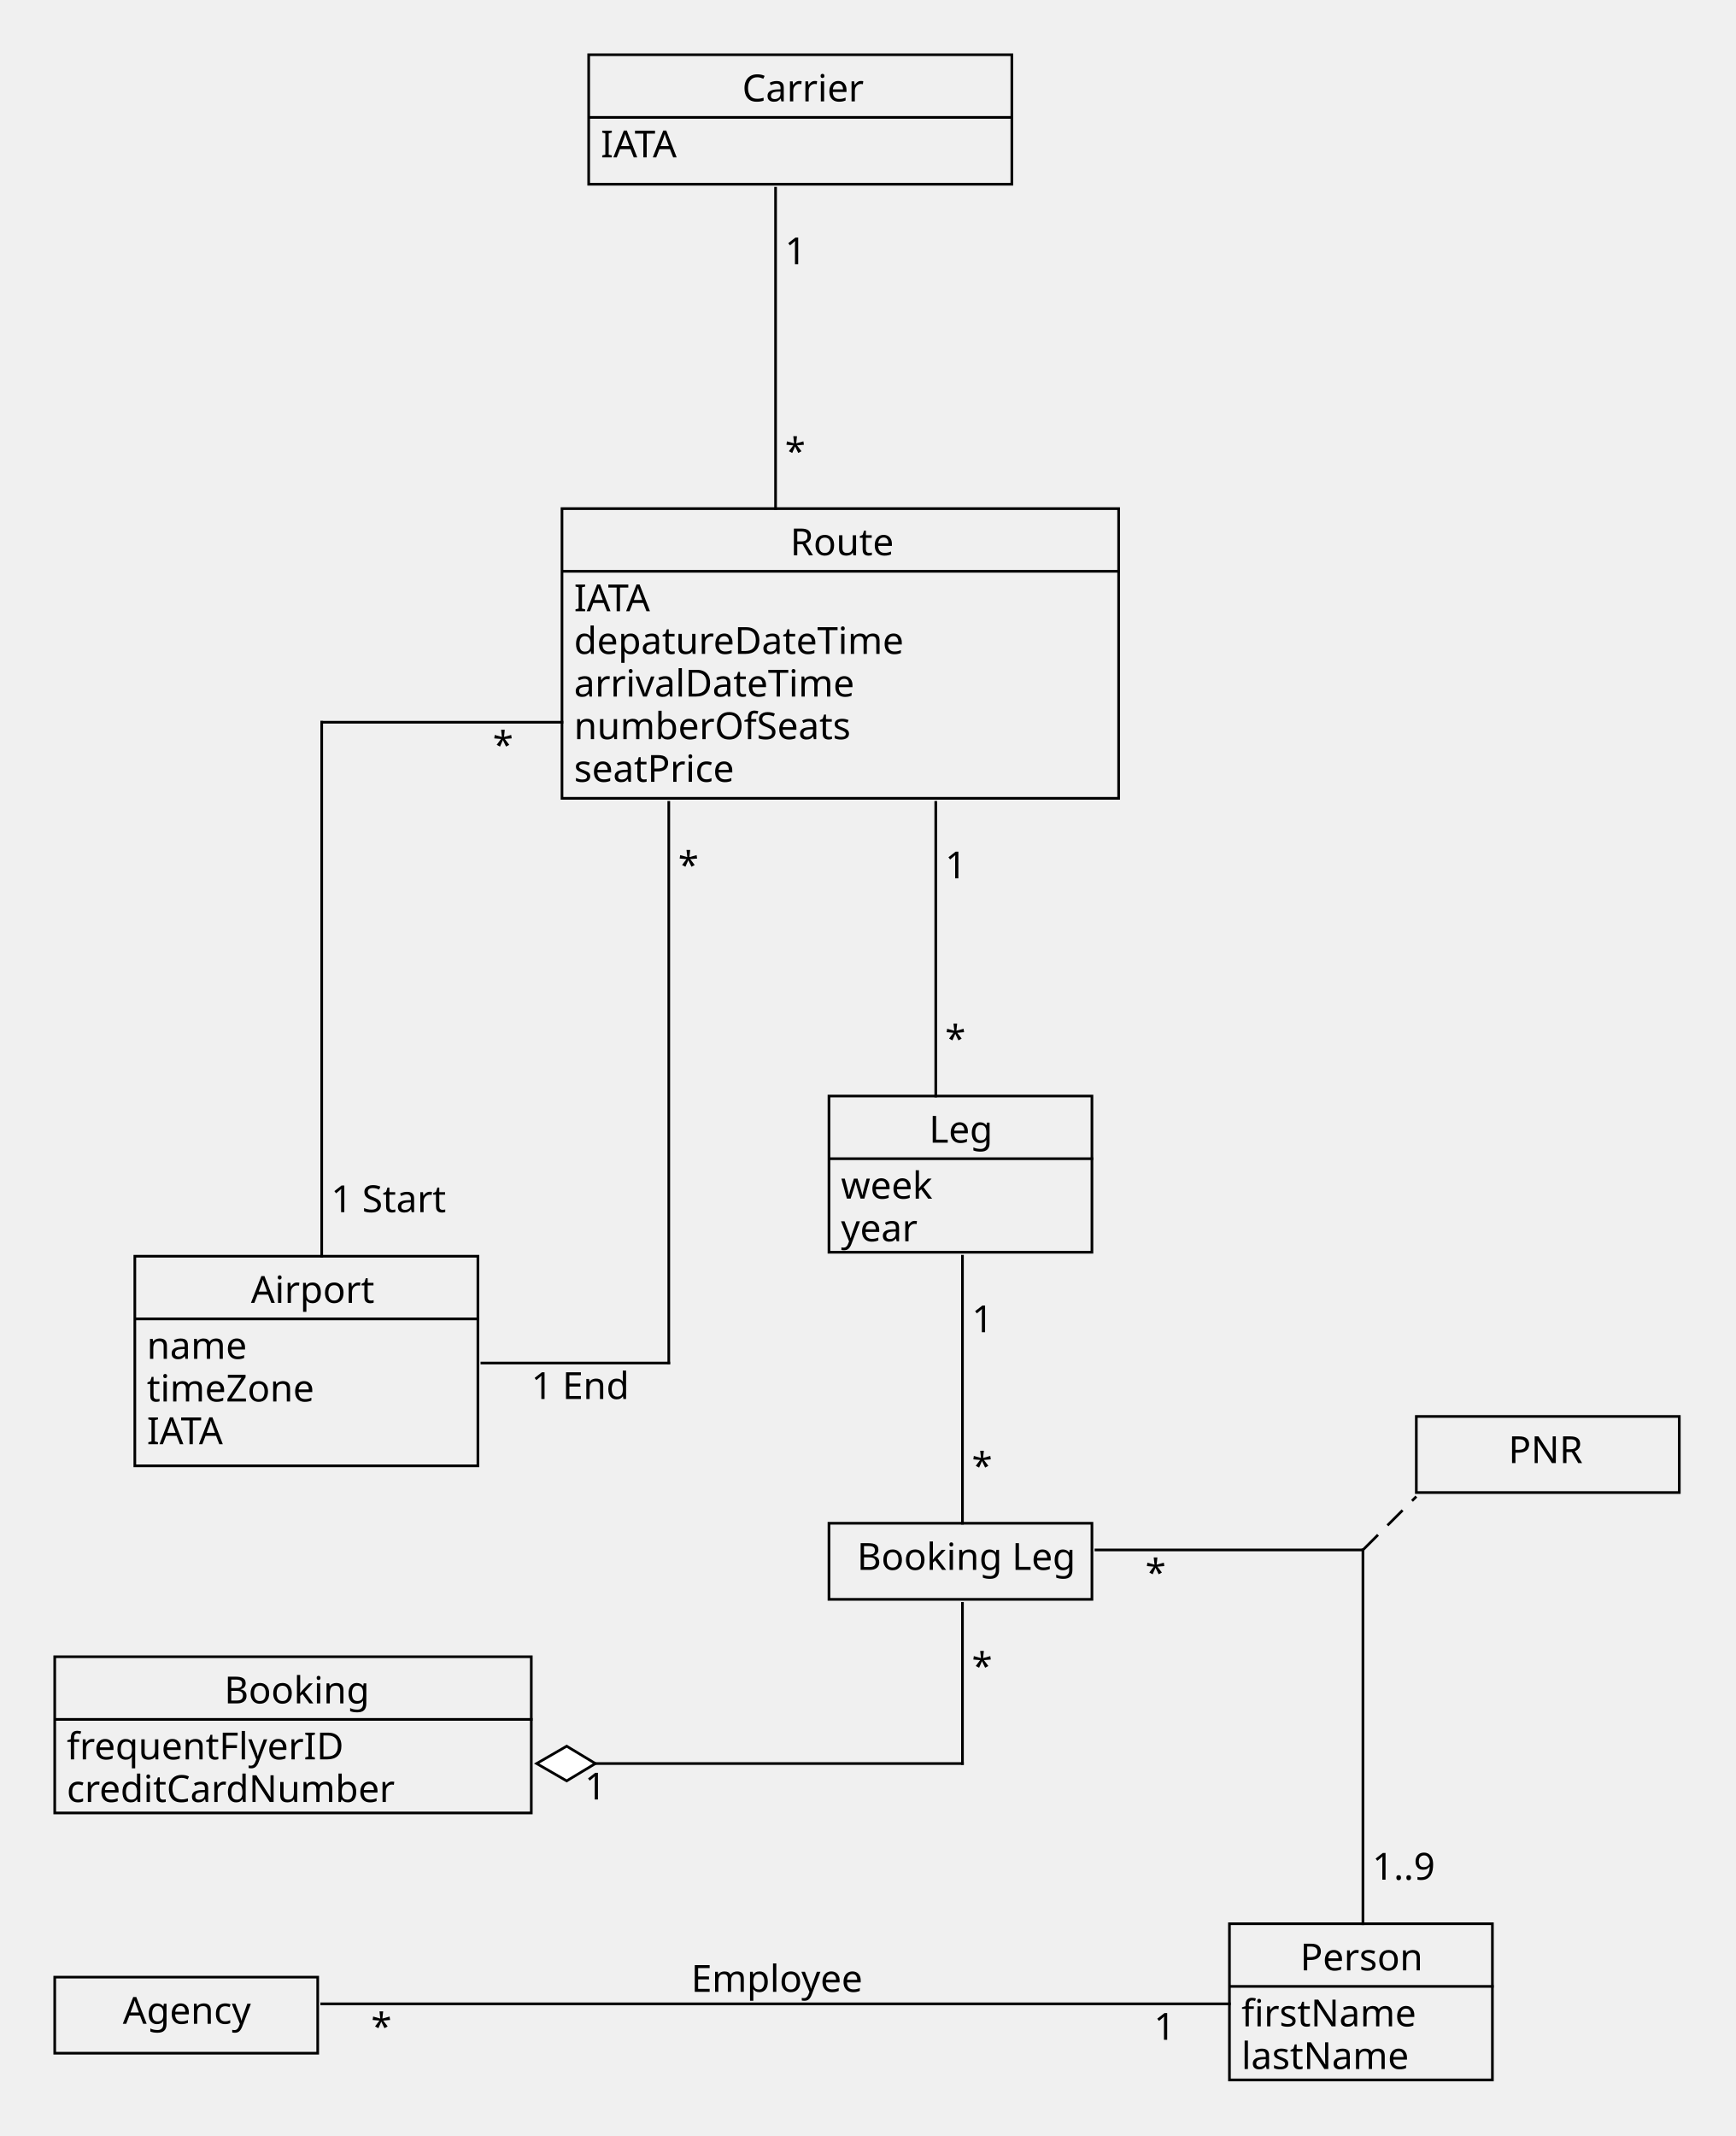
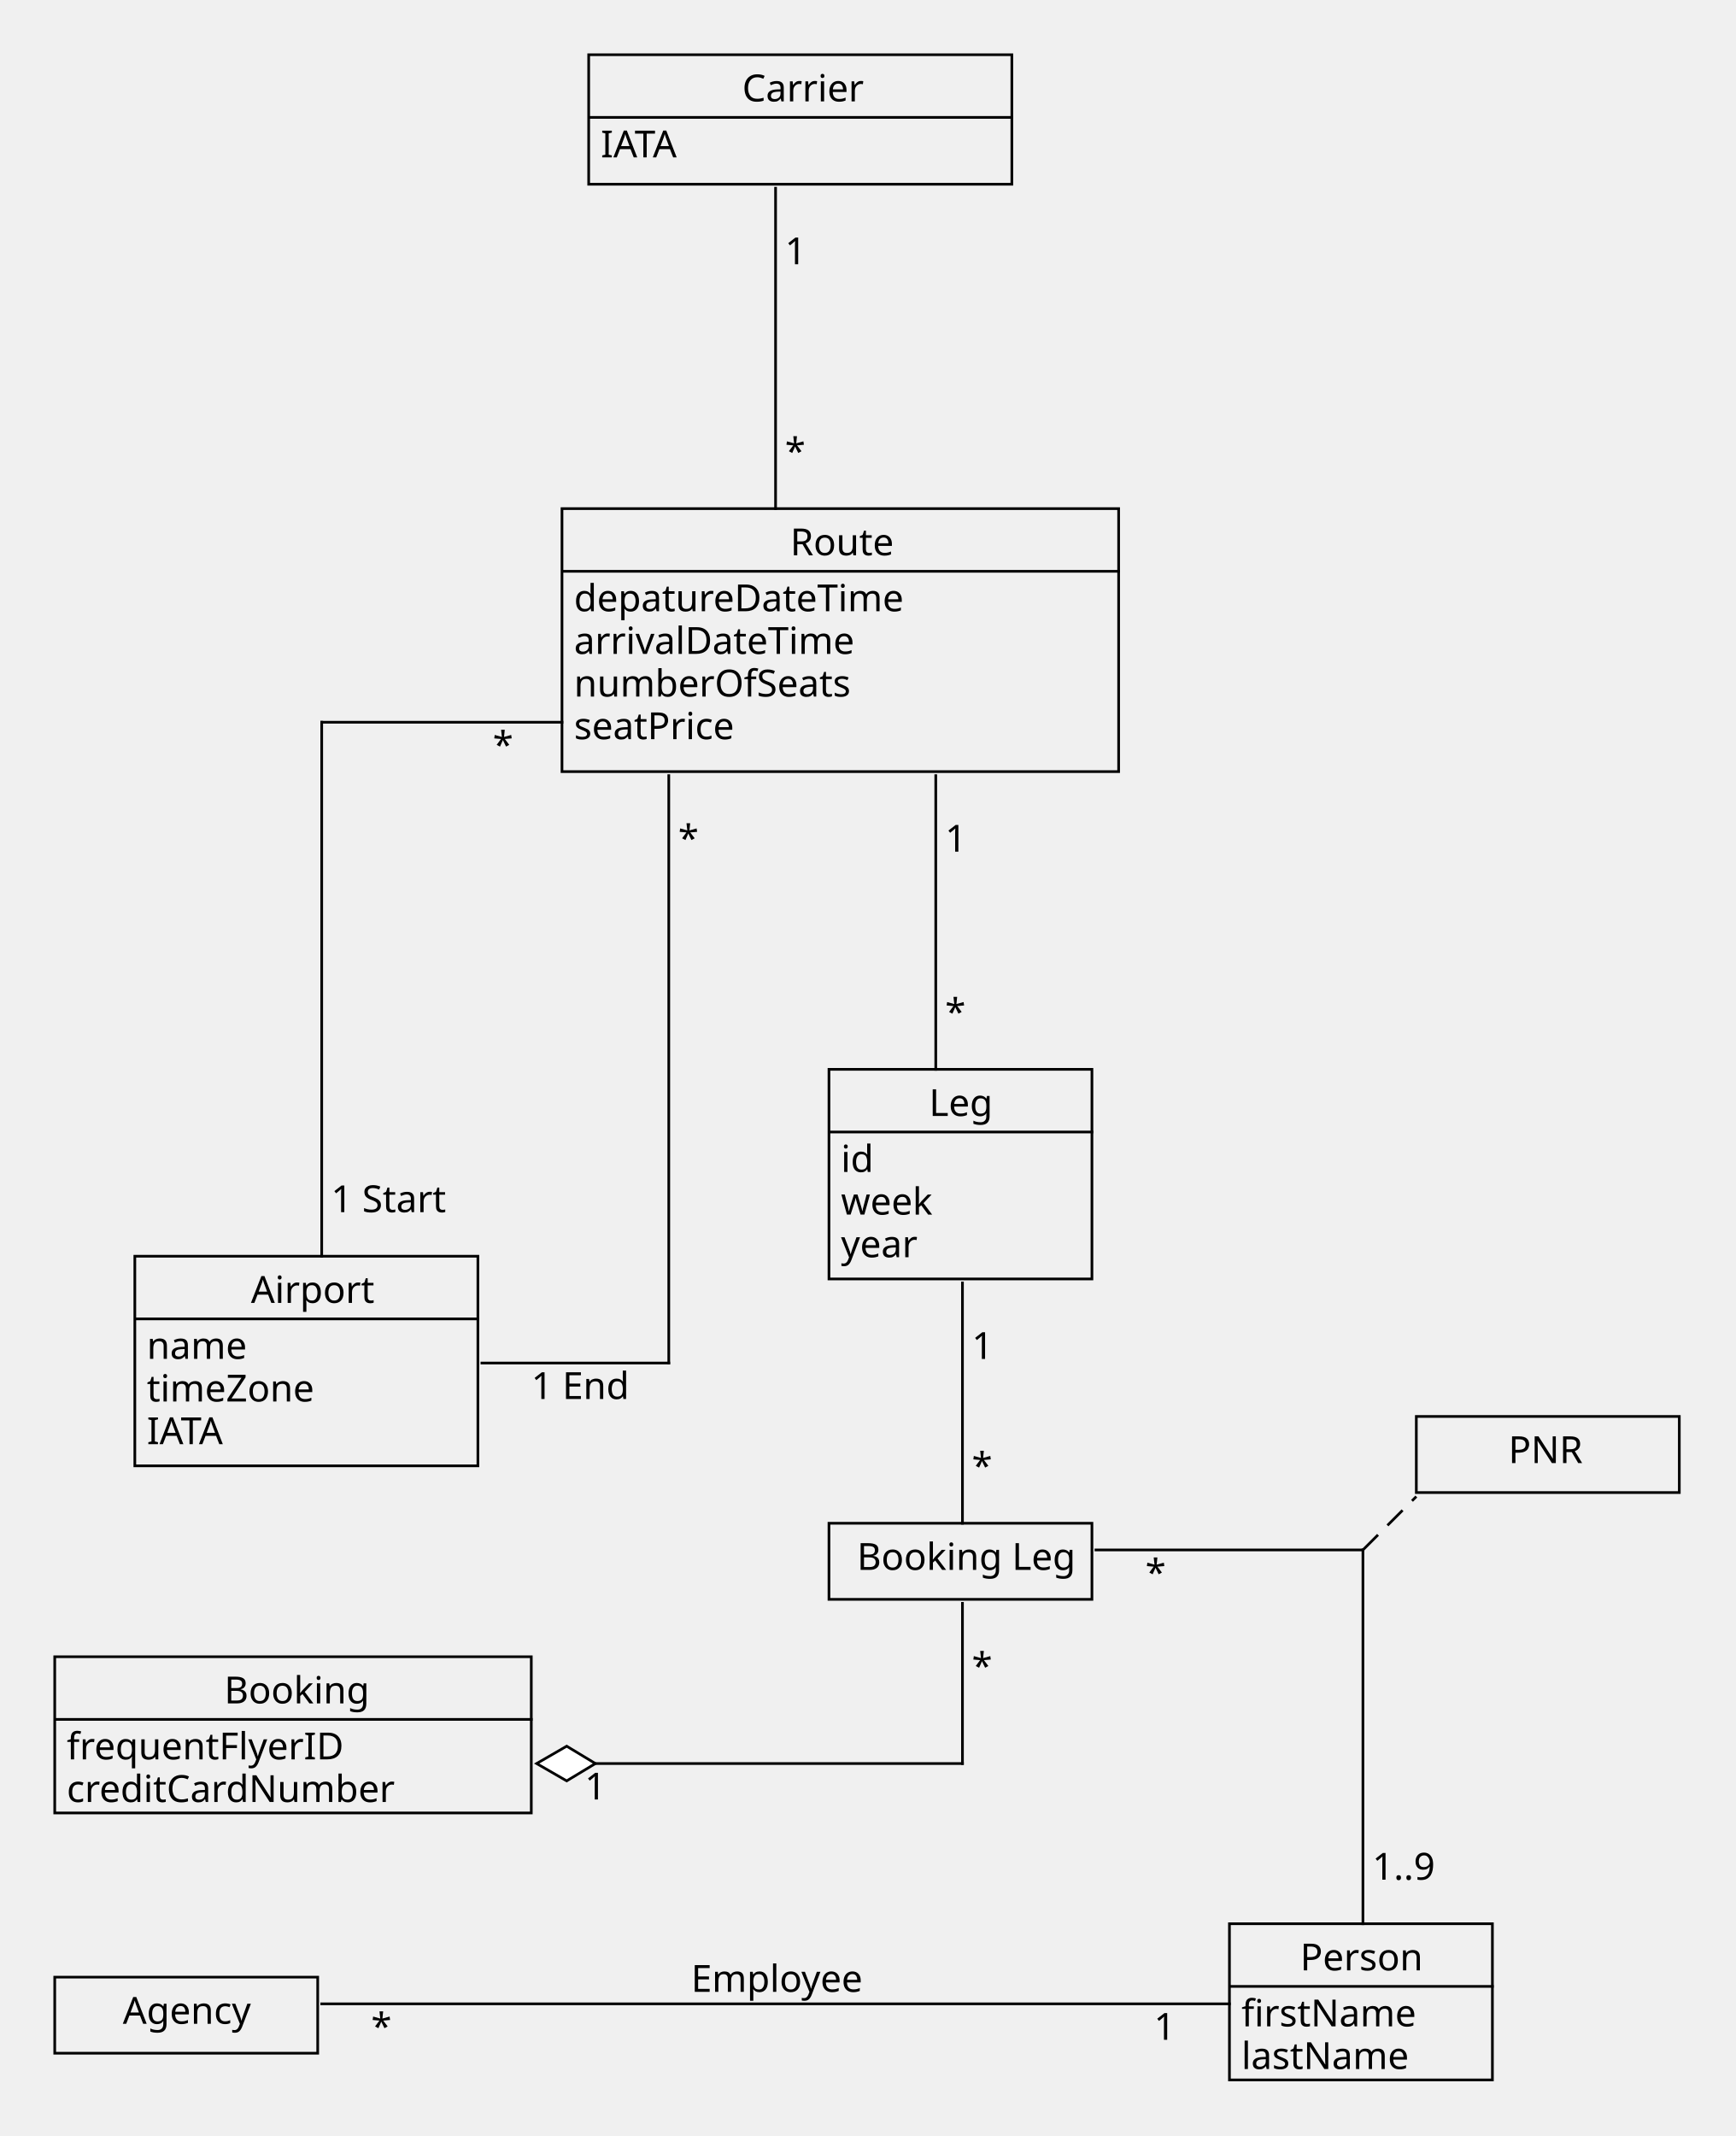
- <svg xmlns="http://www.w3.org/2000/svg" fill-opacity="1" color-rendering="auto" color-interpolation="auto" text-rendering="auto" stroke="black" stroke-linecap="square" width="650" stroke-miterlimit="10" shape-rendering="auto" stroke-opacity="1" fill="black" stroke-dasharray="none" font-weight="normal" stroke-width="1" viewBox="100 90 650 800" height="800" font-family="'Dialog'" font-style="normal" stroke-linejoin="miter" font-size="12px" stroke-dashoffset="0" image-rendering="auto">
+ <svg xmlns="http://www.w3.org/2000/svg" fill-opacity="1" color-rendering="auto" color-interpolation="auto" text-rendering="auto" stroke="black" stroke-linecap="square" width="650" stroke-miterlimit="10" shape-rendering="auto" stroke-opacity="1" fill="black" stroke-dasharray="none" font-weight="normal" stroke-width="1" viewBox="70 90 650 800" height="800" font-family="'Dialog'" font-style="normal" stroke-linejoin="miter" font-size="12px" stroke-dashoffset="0" image-rendering="auto">
  <defs id="genericDefs" />
  <g>
    <defs id="defs1">
      <clipPath clipPathUnits="userSpaceOnUse" id="clipPath1">
        <path d="M0 0 L2147483647 0 L2147483647 2147483647 L0 2147483647 L0 0 Z" />
      </clipPath>
      <clipPath clipPathUnits="userSpaceOnUse" id="clipPath2">
        <path d="M0 0 L0 30 L100 30 L100 0 Z" />
      </clipPath>
      <clipPath clipPathUnits="userSpaceOnUse" id="clipPath3">
-         <path d="M0 0 L0 60 L100 60 L100 0 Z" />
+         <path d="M0 0 L0 80 L100 80 L100 0 Z" />
      </clipPath>
      <clipPath clipPathUnits="userSpaceOnUse" id="clipPath4">
        <path d="M0 0 L0 60 L180 60 L180 0 Z" />
      </clipPath>
      <clipPath clipPathUnits="userSpaceOnUse" id="clipPath5">
+         <path d="M0 0 L0 60 L100 60 L100 0 Z" />
+       </clipPath>
+       <clipPath clipPathUnits="userSpaceOnUse" id="clipPath6">
        <path d="M0 0 L0 80 L130 80 L130 0 Z" />
      </clipPath>
-       <clipPath clipPathUnits="userSpaceOnUse" id="clipPath6">
+       <clipPath clipPathUnits="userSpaceOnUse" id="clipPath7">
        <path d="M0 0 L0 50 L160 50 L160 0 Z" />
      </clipPath>
-       <clipPath clipPathUnits="userSpaceOnUse" id="clipPath7">
-         <path d="M0 0 L0 110 L210 110 L210 0 Z" />
+       <clipPath clipPathUnits="userSpaceOnUse" id="clipPath8">
+         <path d="M0 0 L0 100 L210 100 L210 0 Z" />
      </clipPath>
-       <clipPath clipPathUnits="userSpaceOnUse" id="clipPath8">
+       <clipPath clipPathUnits="userSpaceOnUse" id="clipPath9">
        <path d="M0 0 L0 50 L50 50 L50 0 Z" />
      </clipPath>
-       <clipPath clipPathUnits="userSpaceOnUse" id="clipPath9">
-         <path d="M0 0 L0 250 L100 250 L100 0 Z" />
+       <clipPath clipPathUnits="userSpaceOnUse" id="clipPath10">
+         <path d="M0 0 L0 260 L100 260 L100 0 Z" />
      </clipPath>
-       <clipPath clipPathUnits="userSpaceOnUse" id="clipPath10">
+       <clipPath clipPathUnits="userSpaceOnUse" id="clipPath11">
        <path d="M0 0 L0 150 L40 150 L40 0 Z" />
      </clipPath>
-       <clipPath clipPathUnits="userSpaceOnUse" id="clipPath11">
+       <clipPath clipPathUnits="userSpaceOnUse" id="clipPath12">
        <path d="M0 0 L0 100 L190 100 L190 0 Z" />
      </clipPath>
-       <clipPath clipPathUnits="userSpaceOnUse" id="clipPath12">
-         <path d="M0 0 L0 130 L40 130 L40 0 Z" />
+       <clipPath clipPathUnits="userSpaceOnUse" id="clipPath13">
+         <path d="M0 0 L0 120 L40 120 L40 0 Z" />
      </clipPath>
-       <clipPath clipPathUnits="userSpaceOnUse" id="clipPath13">
+       <clipPath clipPathUnits="userSpaceOnUse" id="clipPath14">
        <path d="M0 0 L0 140 L40 140 L40 0 Z" />
      </clipPath>
-       <clipPath clipPathUnits="userSpaceOnUse" id="clipPath14">
+       <clipPath clipPathUnits="userSpaceOnUse" id="clipPath15">
        <path d="M0 0 L0 50 L370 50 L370 0 Z" />
      </clipPath>
-       <clipPath clipPathUnits="userSpaceOnUse" id="clipPath15">
+       <clipPath clipPathUnits="userSpaceOnUse" id="clipPath16">
        <path d="M0 0 L0 180 L150 180 L150 0 Z" />
      </clipPath>
-       <clipPath clipPathUnits="userSpaceOnUse" id="clipPath16">
+       <clipPath clipPathUnits="userSpaceOnUse" id="clipPath17">
        <path d="M0 0 L0 230 L120 230 L120 0 Z" />
      </clipPath>
    </defs>
-     <g fill="rgb(255,255,255)" fill-opacity="0" transform="translate(630,620)" stroke-opacity="0" stroke="rgb(255,255,255)">
+     <g fill="rgb(255,255,255)" fill-opacity="0" transform="translate(600,620)" stroke-opacity="0" stroke="rgb(255,255,255)">
      <rect x="0.5" width="98.5" height="28.5" y="0.5" clip-path="url(#clipPath2)" stroke="none" />
    </g>
-     <g transform="translate(630,620)">
+     <g transform="translate(600,620)">
      <rect fill="none" x="0.5" width="98.5" height="28.5" y="0.5" clip-path="url(#clipPath2)" />
      <text x="35" font-size="14px" y="17.969" clip-path="url(#clipPath2)" font-family="sans-serif" stroke="none" xml:space="preserve">PNR</text>
    </g>
-     <g fill="rgb(255,255,255)" fill-opacity="0" transform="translate(410,500)" stroke-opacity="0" stroke="rgb(255,255,255)">
-       <rect x="0.5" width="98.5" height="58.5" y="0.5" clip-path="url(#clipPath3)" stroke="none" />
+     <g fill="rgb(255,255,255)" fill-opacity="0" transform="translate(380,490)" stroke-opacity="0" stroke="rgb(255,255,255)">
+       <rect x="0.5" width="98.5" height="78.5" y="0.5" clip-path="url(#clipPath3)" stroke="none" />
    </g>
-     <g transform="translate(410,500)">
-       <rect fill="none" x="0.5" width="98.5" height="58.5" y="0.5" clip-path="url(#clipPath3)" />
+     <g transform="translate(380,490)">
+       <rect fill="none" x="0.5" width="98.5" height="78.5" y="0.5" clip-path="url(#clipPath3)" />
      <text x="38" font-size="14px" y="17.969" clip-path="url(#clipPath3)" font-family="sans-serif" stroke="none" xml:space="preserve">Leg</text>
      <path fill="none" d="M1 23.969 L99 23.969" clip-path="url(#clipPath3)" />
-       <text x="5" font-size="14px" y="38.938" clip-path="url(#clipPath3)" font-family="sans-serif" stroke="none" xml:space="preserve">week</text>
-       <text x="5" font-size="14px" y="54.906" clip-path="url(#clipPath3)" font-family="sans-serif" stroke="none" xml:space="preserve">year</text>
+       <text x="5" font-size="14px" y="38.938" clip-path="url(#clipPath3)" font-family="sans-serif" stroke="none" xml:space="preserve">id</text>
+       <text x="5" font-size="14px" y="54.906" clip-path="url(#clipPath3)" font-family="sans-serif" stroke="none" xml:space="preserve">week</text>
+       <text x="5" font-size="14px" y="70.875" clip-path="url(#clipPath3)" font-family="sans-serif" stroke="none" xml:space="preserve">year</text>
    </g>
-     <g fill="rgb(255,255,255)" fill-opacity="0" transform="translate(410,660)" stroke-opacity="0" stroke="rgb(255,255,255)">
+     <g fill="rgb(255,255,255)" fill-opacity="0" transform="translate(380,660)" stroke-opacity="0" stroke="rgb(255,255,255)">
      <rect x="0.5" width="98.5" height="28.5" y="0.5" clip-path="url(#clipPath2)" stroke="none" />
    </g>
-     <g transform="translate(410,660)">
+     <g transform="translate(380,660)">
      <rect fill="none" x="0.5" width="98.5" height="28.5" y="0.5" clip-path="url(#clipPath2)" />
      <text x="11" font-size="14px" y="17.969" clip-path="url(#clipPath2)" font-family="sans-serif" stroke="none" xml:space="preserve">Booking Leg</text>
    </g>
-     <g fill="rgb(255,255,255)" fill-opacity="0" transform="translate(120,710)" stroke-opacity="0" stroke="rgb(255,255,255)">
+     <g fill="rgb(255,255,255)" fill-opacity="0" transform="translate(90,710)" stroke-opacity="0" stroke="rgb(255,255,255)">
      <rect x="0.5" width="178.5" height="58.5" y="0.5" clip-path="url(#clipPath4)" stroke="none" />
    </g>
-     <g transform="translate(120,710)">
+     <g transform="translate(90,710)">
      <rect fill="none" x="0.5" width="178.5" height="58.5" y="0.5" clip-path="url(#clipPath4)" />
      <text x="64" font-size="14px" y="17.969" clip-path="url(#clipPath4)" font-family="sans-serif" stroke="none" xml:space="preserve">Booking</text>
      <path fill="none" d="M1 23.969 L179 23.969" clip-path="url(#clipPath4)" />
      <text x="5" font-size="14px" y="38.938" clip-path="url(#clipPath4)" font-family="sans-serif" stroke="none" xml:space="preserve">frequentFlyerID </text>
      <text x="5" font-size="14px" y="54.906" clip-path="url(#clipPath4)" font-family="sans-serif" stroke="none" xml:space="preserve">creditCardNumber</text>
    </g>
-     <g fill="rgb(255,255,255)" fill-opacity="0" transform="translate(120,830)" stroke-opacity="0" stroke="rgb(255,255,255)">
+     <g fill="rgb(255,255,255)" fill-opacity="0" transform="translate(90,830)" stroke-opacity="0" stroke="rgb(255,255,255)">
      <rect x="0.5" width="98.5" height="28.5" y="0.5" clip-path="url(#clipPath2)" stroke="none" />
    </g>
-     <g transform="translate(120,830)">
+     <g transform="translate(90,830)">
      <rect fill="none" x="0.5" width="98.5" height="28.5" y="0.5" clip-path="url(#clipPath2)" />
      <text x="26" font-size="14px" y="17.969" clip-path="url(#clipPath2)" font-family="sans-serif" stroke="none" xml:space="preserve">Agency</text>
    </g>
-     <g fill="rgb(255,255,255)" fill-opacity="0" transform="translate(560,810)" stroke-opacity="0" stroke="rgb(255,255,255)">
-       <rect x="0.5" width="98.5" height="58.5" y="0.5" clip-path="url(#clipPath3)" stroke="none" />
+     <g fill="rgb(255,255,255)" fill-opacity="0" transform="translate(530,810)" stroke-opacity="0" stroke="rgb(255,255,255)">
+       <rect x="0.5" width="98.5" height="58.5" y="0.5" clip-path="url(#clipPath5)" stroke="none" />
    </g>
-     <g transform="translate(560,810)">
-       <rect fill="none" x="0.5" width="98.5" height="58.5" y="0.5" clip-path="url(#clipPath3)" />
-       <text x="27" font-size="14px" y="17.969" clip-path="url(#clipPath3)" font-family="sans-serif" stroke="none" xml:space="preserve">Person</text>
-       <path fill="none" d="M1 23.969 L99 23.969" clip-path="url(#clipPath3)" />
-       <text x="5" font-size="14px" y="38.938" clip-path="url(#clipPath3)" font-family="sans-serif" stroke="none" xml:space="preserve">firstName</text>
-       <text x="5" font-size="14px" y="54.906" clip-path="url(#clipPath3)" font-family="sans-serif" stroke="none" xml:space="preserve">lastName</text>
+     <g transform="translate(530,810)">
+       <rect fill="none" x="0.5" width="98.5" height="58.5" y="0.5" clip-path="url(#clipPath5)" />
+       <text x="27" font-size="14px" y="17.969" clip-path="url(#clipPath5)" font-family="sans-serif" stroke="none" xml:space="preserve">Person</text>
+       <path fill="none" d="M1 23.969 L99 23.969" clip-path="url(#clipPath5)" />
+       <text x="5" font-size="14px" y="38.938" clip-path="url(#clipPath5)" font-family="sans-serif" stroke="none" xml:space="preserve">firstName</text>
+       <text x="5" font-size="14px" y="54.906" clip-path="url(#clipPath5)" font-family="sans-serif" stroke="none" xml:space="preserve">lastName</text>
    </g>
-     <g fill="rgb(255,255,255)" fill-opacity="0" transform="translate(150,560)" stroke-opacity="0" stroke="rgb(255,255,255)">
-       <rect x="0.5" width="128.5" height="78.5" y="0.5" clip-path="url(#clipPath5)" stroke="none" />
+     <g fill="rgb(255,255,255)" fill-opacity="0" transform="translate(120,560)" stroke-opacity="0" stroke="rgb(255,255,255)">
+       <rect x="0.5" width="128.5" height="78.5" y="0.5" clip-path="url(#clipPath6)" stroke="none" />
    </g>
-     <g transform="translate(150,560)">
-       <rect fill="none" x="0.5" width="128.5" height="78.5" y="0.5" clip-path="url(#clipPath5)" />
-       <text x="44" font-size="14px" y="17.969" clip-path="url(#clipPath5)" font-family="sans-serif" stroke="none" xml:space="preserve">Airport</text>
-       <path fill="none" d="M1 23.969 L129 23.969" clip-path="url(#clipPath5)" />
-       <text x="5" font-size="14px" y="38.938" clip-path="url(#clipPath5)" font-family="sans-serif" stroke="none" xml:space="preserve">name</text>
-       <text x="5" font-size="14px" y="54.906" clip-path="url(#clipPath5)" font-family="sans-serif" stroke="none" xml:space="preserve">timeZone</text>
-       <text x="5" font-size="14px" y="70.875" clip-path="url(#clipPath5)" font-family="sans-serif" stroke="none" xml:space="preserve">IATA</text>
+     <g transform="translate(120,560)">
+       <rect fill="none" x="0.5" width="128.5" height="78.5" y="0.5" clip-path="url(#clipPath6)" />
+       <text x="44" font-size="14px" y="17.969" clip-path="url(#clipPath6)" font-family="sans-serif" stroke="none" xml:space="preserve">Airport</text>
+       <path fill="none" d="M1 23.969 L129 23.969" clip-path="url(#clipPath6)" />
+       <text x="5" font-size="14px" y="38.938" clip-path="url(#clipPath6)" font-family="sans-serif" stroke="none" xml:space="preserve">name</text>
+       <text x="5" font-size="14px" y="54.906" clip-path="url(#clipPath6)" font-family="sans-serif" stroke="none" xml:space="preserve">timeZone</text>
+       <text x="5" font-size="14px" y="70.875" clip-path="url(#clipPath6)" font-family="sans-serif" stroke="none" xml:space="preserve">IATA</text>
    </g>
-     <g fill="rgb(255,255,255)" fill-opacity="0" transform="translate(320,110)" stroke-opacity="0" stroke="rgb(255,255,255)">
-       <rect x="0.5" width="158.5" height="48.5" y="0.5" clip-path="url(#clipPath6)" stroke="none" />
+     <g fill="rgb(255,255,255)" fill-opacity="0" transform="translate(290,110)" stroke-opacity="0" stroke="rgb(255,255,255)">
+       <rect x="0.5" width="158.5" height="48.5" y="0.5" clip-path="url(#clipPath7)" stroke="none" />
    </g>
-     <g transform="translate(320,110)">
-       <rect fill="none" x="0.5" width="158.5" height="48.5" y="0.5" clip-path="url(#clipPath6)" />
-       <text x="58" font-size="14px" y="17.969" clip-path="url(#clipPath6)" font-family="sans-serif" stroke="none" xml:space="preserve">Carrier</text>
-       <path fill="none" d="M1 23.969 L159 23.969" clip-path="url(#clipPath6)" />
-       <text x="5" font-size="14px" y="38.938" clip-path="url(#clipPath6)" font-family="sans-serif" stroke="none" xml:space="preserve">IATA</text>
+     <g transform="translate(290,110)">
+       <rect fill="none" x="0.5" width="158.5" height="48.5" y="0.5" clip-path="url(#clipPath7)" />
+       <text x="58" font-size="14px" y="17.969" clip-path="url(#clipPath7)" font-family="sans-serif" stroke="none" xml:space="preserve">Carrier</text>
+       <path fill="none" d="M1 23.969 L159 23.969" clip-path="url(#clipPath7)" />
+       <text x="5" font-size="14px" y="38.938" clip-path="url(#clipPath7)" font-family="sans-serif" stroke="none" xml:space="preserve">IATA</text>
    </g>
-     <g fill="rgb(255,255,255)" fill-opacity="0" transform="translate(310,280)" stroke-opacity="0" stroke="rgb(255,255,255)">
-       <rect x="0.5" width="208.5" height="108.5" y="0.5" clip-path="url(#clipPath7)" stroke="none" />
+     <g fill="rgb(255,255,255)" fill-opacity="0" transform="translate(280,280)" stroke-opacity="0" stroke="rgb(255,255,255)">
+       <rect x="0.5" width="208.5" height="98.5" y="0.5" clip-path="url(#clipPath8)" stroke="none" />
    </g>
-     <g transform="translate(310,280)">
-       <rect fill="none" x="0.5" width="208.5" height="108.5" y="0.5" clip-path="url(#clipPath7)" />
-       <text x="86" font-size="14px" y="17.969" clip-path="url(#clipPath7)" font-family="sans-serif" stroke="none" xml:space="preserve">Route</text>
-       <path fill="none" d="M1 23.969 L209 23.969" clip-path="url(#clipPath7)" />
-       <text x="5" font-size="14px" y="38.938" clip-path="url(#clipPath7)" font-family="sans-serif" stroke="none" xml:space="preserve">IATA</text>
-       <text x="5" font-size="14px" y="54.906" clip-path="url(#clipPath7)" font-family="sans-serif" stroke="none" xml:space="preserve">depatureDateTime</text>
-       <text x="5" font-size="14px" y="70.875" clip-path="url(#clipPath7)" font-family="sans-serif" stroke="none" xml:space="preserve">arrivalDateTime</text>
-       <text x="5" font-size="14px" y="86.844" clip-path="url(#clipPath7)" font-family="sans-serif" stroke="none" xml:space="preserve">numberOfSeats</text>
-       <text x="5" font-size="14px" y="102.812" clip-path="url(#clipPath7)" font-family="sans-serif" stroke="none" xml:space="preserve">seatPrice</text>
+     <g transform="translate(280,280)">
+       <rect fill="none" x="0.5" width="208.5" height="98.5" y="0.5" clip-path="url(#clipPath8)" />
+       <text x="86" font-size="14px" y="17.969" clip-path="url(#clipPath8)" font-family="sans-serif" stroke="none" xml:space="preserve">Route</text>
+       <path fill="none" d="M1 23.969 L209 23.969" clip-path="url(#clipPath8)" />
+       <text x="5" font-size="14px" y="38.938" clip-path="url(#clipPath8)" font-family="sans-serif" stroke="none" xml:space="preserve">depatureDateTime</text>
+       <text x="5" font-size="14px" y="54.906" clip-path="url(#clipPath8)" font-family="sans-serif" stroke="none" xml:space="preserve">arrivalDateTime</text>
+       <text x="5" font-size="14px" y="70.875" clip-path="url(#clipPath8)" font-family="sans-serif" stroke="none" xml:space="preserve">numberOfSeats</text>
+       <text x="5" font-size="14px" y="86.844" clip-path="url(#clipPath8)" font-family="sans-serif" stroke="none" xml:space="preserve">seatPrice</text>
    </g>
-     <g stroke-dasharray="8,5" stroke-miterlimit="5" transform="translate(600,640)" stroke-linecap="butt">
-       <path fill="none" d="M10.5 30.5 L30.5 10.5" clip-path="url(#clipPath8)" />
+     <g stroke-dasharray="8,5" stroke-miterlimit="5" transform="translate(570,640)" stroke-linecap="butt">
+       <path fill="none" d="M10.5 30.5 L30.5 10.5" clip-path="url(#clipPath9)" />
    </g>
-     <g transform="translate(270,380)">
-       <path fill="none" d="M80.5 10.5 L80.5 220.5" clip-path="url(#clipPath9)" />
-       <path fill="none" d="M80.5 220.5 L10.5 220.5" clip-path="url(#clipPath9)" />
-       <text x="84" font-size="14px" y="38.969" clip-path="url(#clipPath9)" font-family="sans-serif" stroke="none" xml:space="preserve">*</text>
-       <text x="29" font-size="14px" y="233.969" clip-path="url(#clipPath9)" font-family="sans-serif" stroke="none" xml:space="preserve">1 End</text>
+     <g transform="translate(240,370)">
+       <path fill="none" d="M80.5 10.5 L80.5 230.5" clip-path="url(#clipPath10)" />
+       <path fill="none" d="M80.5 230.5 L10.5 230.5" clip-path="url(#clipPath10)" />
+       <text x="84" font-size="14px" y="38.969" clip-path="url(#clipPath10)" font-family="sans-serif" stroke="none" xml:space="preserve">*</text>
+       <text x="29" font-size="14px" y="243.969" clip-path="url(#clipPath10)" font-family="sans-serif" stroke="none" xml:space="preserve">1 End</text>
    </g>
-     <g transform="translate(380,150)">
-       <path fill="none" d="M10.5 10.5 L10.5 130.5" clip-path="url(#clipPath10)" />
-       <text x="14" font-size="14px" y="38.969" clip-path="url(#clipPath10)" font-family="sans-serif" stroke="none" xml:space="preserve">1</text>
-       <text x="14" font-size="14px" y="114" clip-path="url(#clipPath10)" font-family="sans-serif" stroke="none" xml:space="preserve">*</text>
+     <g transform="translate(350,150)">
+       <path fill="none" d="M10.5 10.5 L10.5 130.5" clip-path="url(#clipPath11)" />
+       <text x="14" font-size="14px" y="38.969" clip-path="url(#clipPath11)" font-family="sans-serif" stroke="none" xml:space="preserve">1</text>
+       <text x="14" font-size="14px" y="114" clip-path="url(#clipPath11)" font-family="sans-serif" stroke="none" xml:space="preserve">*</text>
    </g>
-     <g transform="translate(290,680)">
-       <path fill="none" d="M11.5 70.5 L170.5 70.5" clip-path="url(#clipPath11)" />
-       <path fill="none" d="M170.5 70.5 L170.5 10.5" clip-path="url(#clipPath11)" />
-       <path fill="white" d="M22.258 77 L11 70.5 L22.258 64 L33.017 70.5 Z" clip-path="url(#clipPath11)" stroke="none" />
-       <path fill="none" d="M22.258 77 L11 70.5 L22.258 64 L33.017 70.5 Z" clip-path="url(#clipPath11)" />
-       <text x="29" font-size="14px" y="83.969" clip-path="url(#clipPath11)" font-family="sans-serif" stroke="none" xml:space="preserve">1</text>
-       <text x="174" font-size="14px" y="38.969" clip-path="url(#clipPath11)" font-family="sans-serif" stroke="none" xml:space="preserve">*</text>
+     <g transform="translate(260,680)">
+       <path fill="none" d="M11.5 70.5 L170.5 70.5" clip-path="url(#clipPath12)" />
+       <path fill="none" d="M170.5 70.5 L170.5 10.5" clip-path="url(#clipPath12)" />
+       <path fill="white" d="M22.258 77 L11 70.5 L22.258 64 L33.017 70.5 Z" clip-path="url(#clipPath12)" stroke="none" />
+       <path fill="none" d="M22.258 77 L11 70.5 L22.258 64 L33.017 70.5 Z" clip-path="url(#clipPath12)" />
+       <text x="29" font-size="14px" y="83.969" clip-path="url(#clipPath12)" font-family="sans-serif" stroke="none" xml:space="preserve">1</text>
+       <text x="174" font-size="14px" y="38.969" clip-path="url(#clipPath12)" font-family="sans-serif" stroke="none" xml:space="preserve">*</text>
    </g>
-     <g transform="translate(450,550)">
-       <path fill="none" d="M10.5 110.5 L10.5 10.5" clip-path="url(#clipPath12)" />
-       <text x="14" font-size="14px" y="94" clip-path="url(#clipPath12)" font-family="sans-serif" stroke="none" xml:space="preserve">*</text>
-       <text x="14" font-size="14px" y="38.969" clip-path="url(#clipPath12)" font-family="sans-serif" stroke="none" xml:space="preserve">1</text>
-     </g>
-     <g transform="translate(440,380)">
-       <path fill="none" d="M10.5 120.5 L10.5 10.5" clip-path="url(#clipPath13)" />
-       <text x="14" font-size="14px" y="104" clip-path="url(#clipPath13)" font-family="sans-serif" stroke="none" xml:space="preserve">*</text>
+     <g transform="translate(420,560)">
+       <path fill="none" d="M10.5 100.5 L10.5 10.5" clip-path="url(#clipPath13)" />
+       <text x="14" font-size="14px" y="84" clip-path="url(#clipPath13)" font-family="sans-serif" stroke="none" xml:space="preserve">*</text>
      <text x="14" font-size="14px" y="38.969" clip-path="url(#clipPath13)" font-family="sans-serif" stroke="none" xml:space="preserve">1</text>
    </g>
-     <g transform="translate(210,820)">
-       <path fill="none" d="M10.5 20.5 L350.5 20.5" clip-path="url(#clipPath14)" />
-       <text x="148.873" font-size="14px" y="16" clip-path="url(#clipPath14)" font-family="sans-serif" stroke="none" xml:space="preserve">Employee</text>
-       <text x="29" font-size="14px" y="33.969" clip-path="url(#clipPath14)" font-family="sans-serif" stroke="none" xml:space="preserve">*</text>
-       <text x="322.214" font-size="14px" y="33.969" clip-path="url(#clipPath14)" font-family="sans-serif" stroke="none" xml:space="preserve">1</text>
+     <g transform="translate(410,370)">
+       <path fill="none" d="M10.5 120.5 L10.5 10.5" clip-path="url(#clipPath14)" />
+       <text x="14" font-size="14px" y="104" clip-path="url(#clipPath14)" font-family="sans-serif" stroke="none" xml:space="preserve">*</text>
+       <text x="14" font-size="14px" y="38.969" clip-path="url(#clipPath14)" font-family="sans-serif" stroke="none" xml:space="preserve">1</text>
    </g>
-     <g transform="translate(500,650)">
-       <path fill="none" d="M10.5 20.5 L110.5 20.5" clip-path="url(#clipPath15)" />
-       <path fill="none" d="M110.5 20.5 L110.5 160.5" clip-path="url(#clipPath15)" />
+     <g transform="translate(180,820)">
+       <path fill="none" d="M10.5 20.5 L350.5 20.5" clip-path="url(#clipPath15)" />
+       <text x="148.873" font-size="14px" y="16" clip-path="url(#clipPath15)" font-family="sans-serif" stroke="none" xml:space="preserve">Employee</text>
      <text x="29" font-size="14px" y="33.969" clip-path="url(#clipPath15)" font-family="sans-serif" stroke="none" xml:space="preserve">*</text>
-       <text x="114" font-size="14px" y="144" clip-path="url(#clipPath15)" font-family="sans-serif" stroke="none" xml:space="preserve">1..9</text>
+       <text x="322.214" font-size="14px" y="33.969" clip-path="url(#clipPath15)" font-family="sans-serif" stroke="none" xml:space="preserve">1</text>
    </g>
-     <g transform="translate(210,350)">
-       <path fill="none" d="M10.5 210.5 L10.5 10.5" clip-path="url(#clipPath16)" />
-       <path fill="none" d="M10.5 10.5 L100.5 10.5" clip-path="url(#clipPath16)" />
-       <text x="14" font-size="14px" y="194" clip-path="url(#clipPath16)" font-family="sans-serif" stroke="none" xml:space="preserve">1 Start</text>
-       <text x="74.552" font-size="14px" y="23.969" clip-path="url(#clipPath16)" font-family="sans-serif" stroke="none" xml:space="preserve">*</text>
+     <g transform="translate(470,650)">
+       <path fill="none" d="M10.5 20.5 L110.5 20.5" clip-path="url(#clipPath16)" />
+       <path fill="none" d="M110.5 20.5 L110.5 160.5" clip-path="url(#clipPath16)" />
+       <text x="29" font-size="14px" y="33.969" clip-path="url(#clipPath16)" font-family="sans-serif" stroke="none" xml:space="preserve">*</text>
+       <text x="114" font-size="14px" y="144" clip-path="url(#clipPath16)" font-family="sans-serif" stroke="none" xml:space="preserve">1..9</text>
+     </g>
+     <g transform="translate(180,350)">
+       <path fill="none" d="M10.5 210.5 L10.5 10.5" clip-path="url(#clipPath17)" />
+       <path fill="none" d="M10.5 10.5 L100.5 10.5" clip-path="url(#clipPath17)" />
+       <text x="14" font-size="14px" y="194" clip-path="url(#clipPath17)" font-family="sans-serif" stroke="none" xml:space="preserve">1 Start</text>
+       <text x="74.552" font-size="14px" y="23.969" clip-path="url(#clipPath17)" font-family="sans-serif" stroke="none" xml:space="preserve">*</text>
    </g>
  </g>
</svg>
